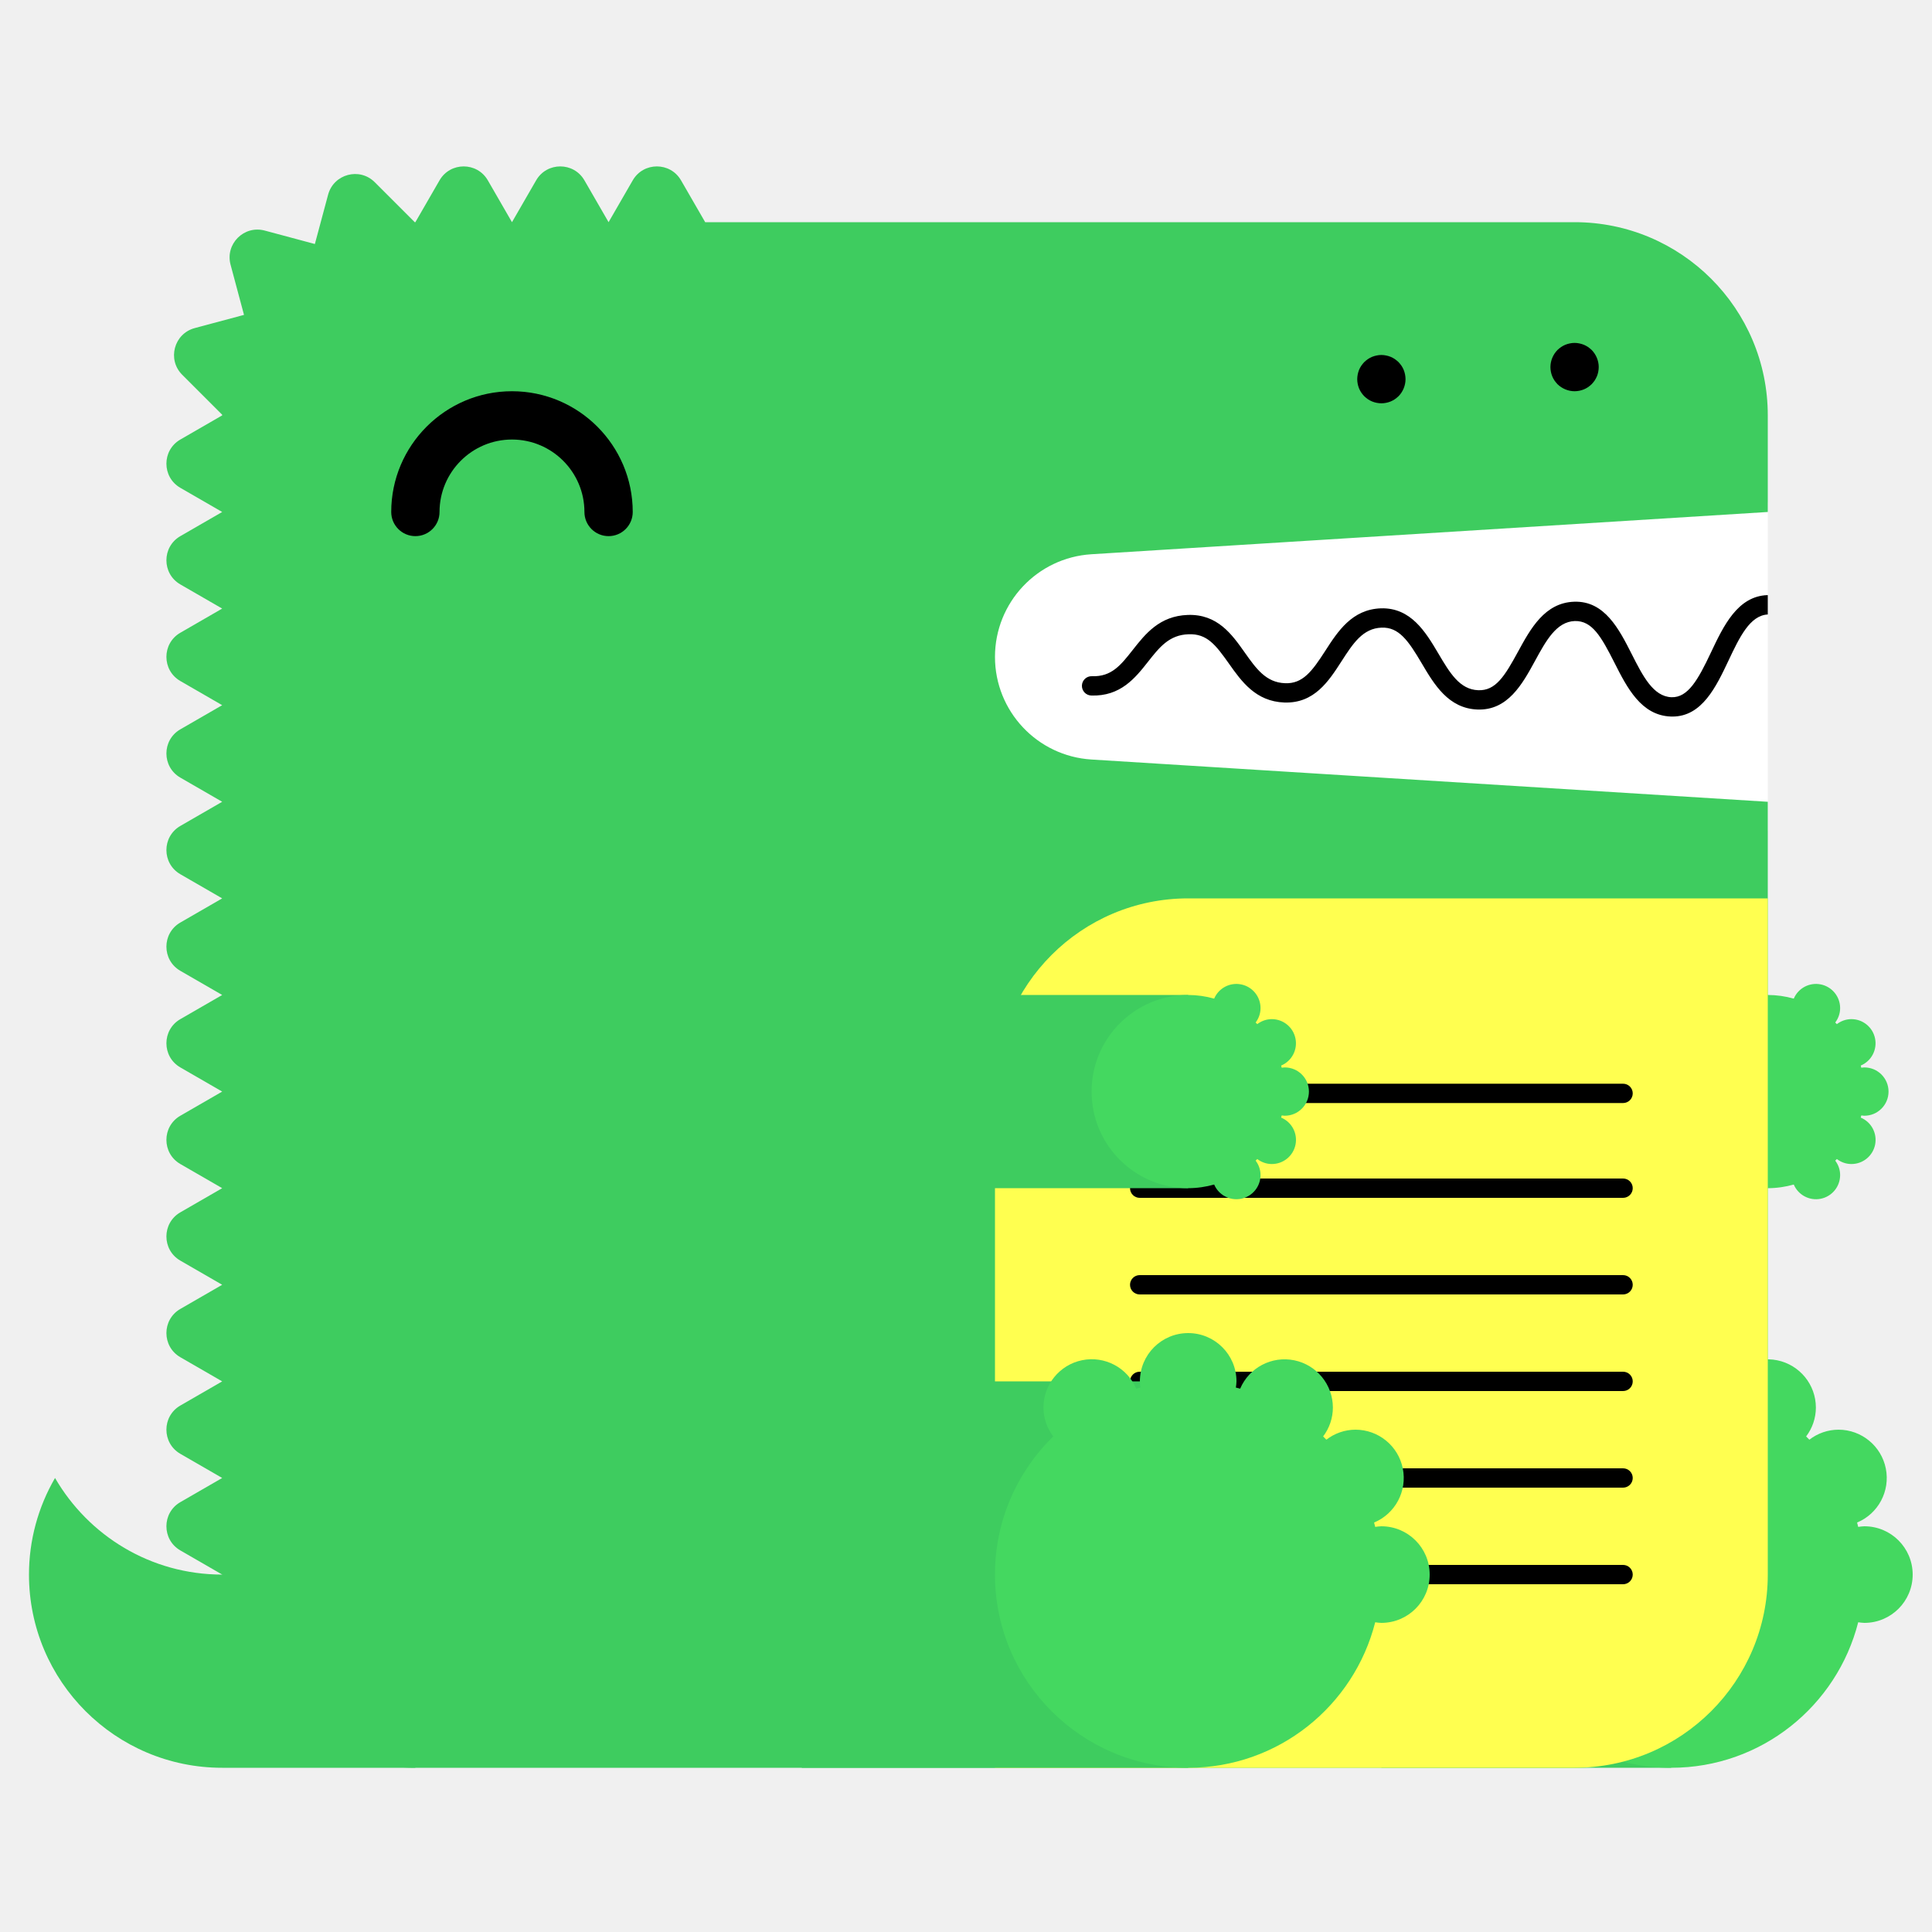
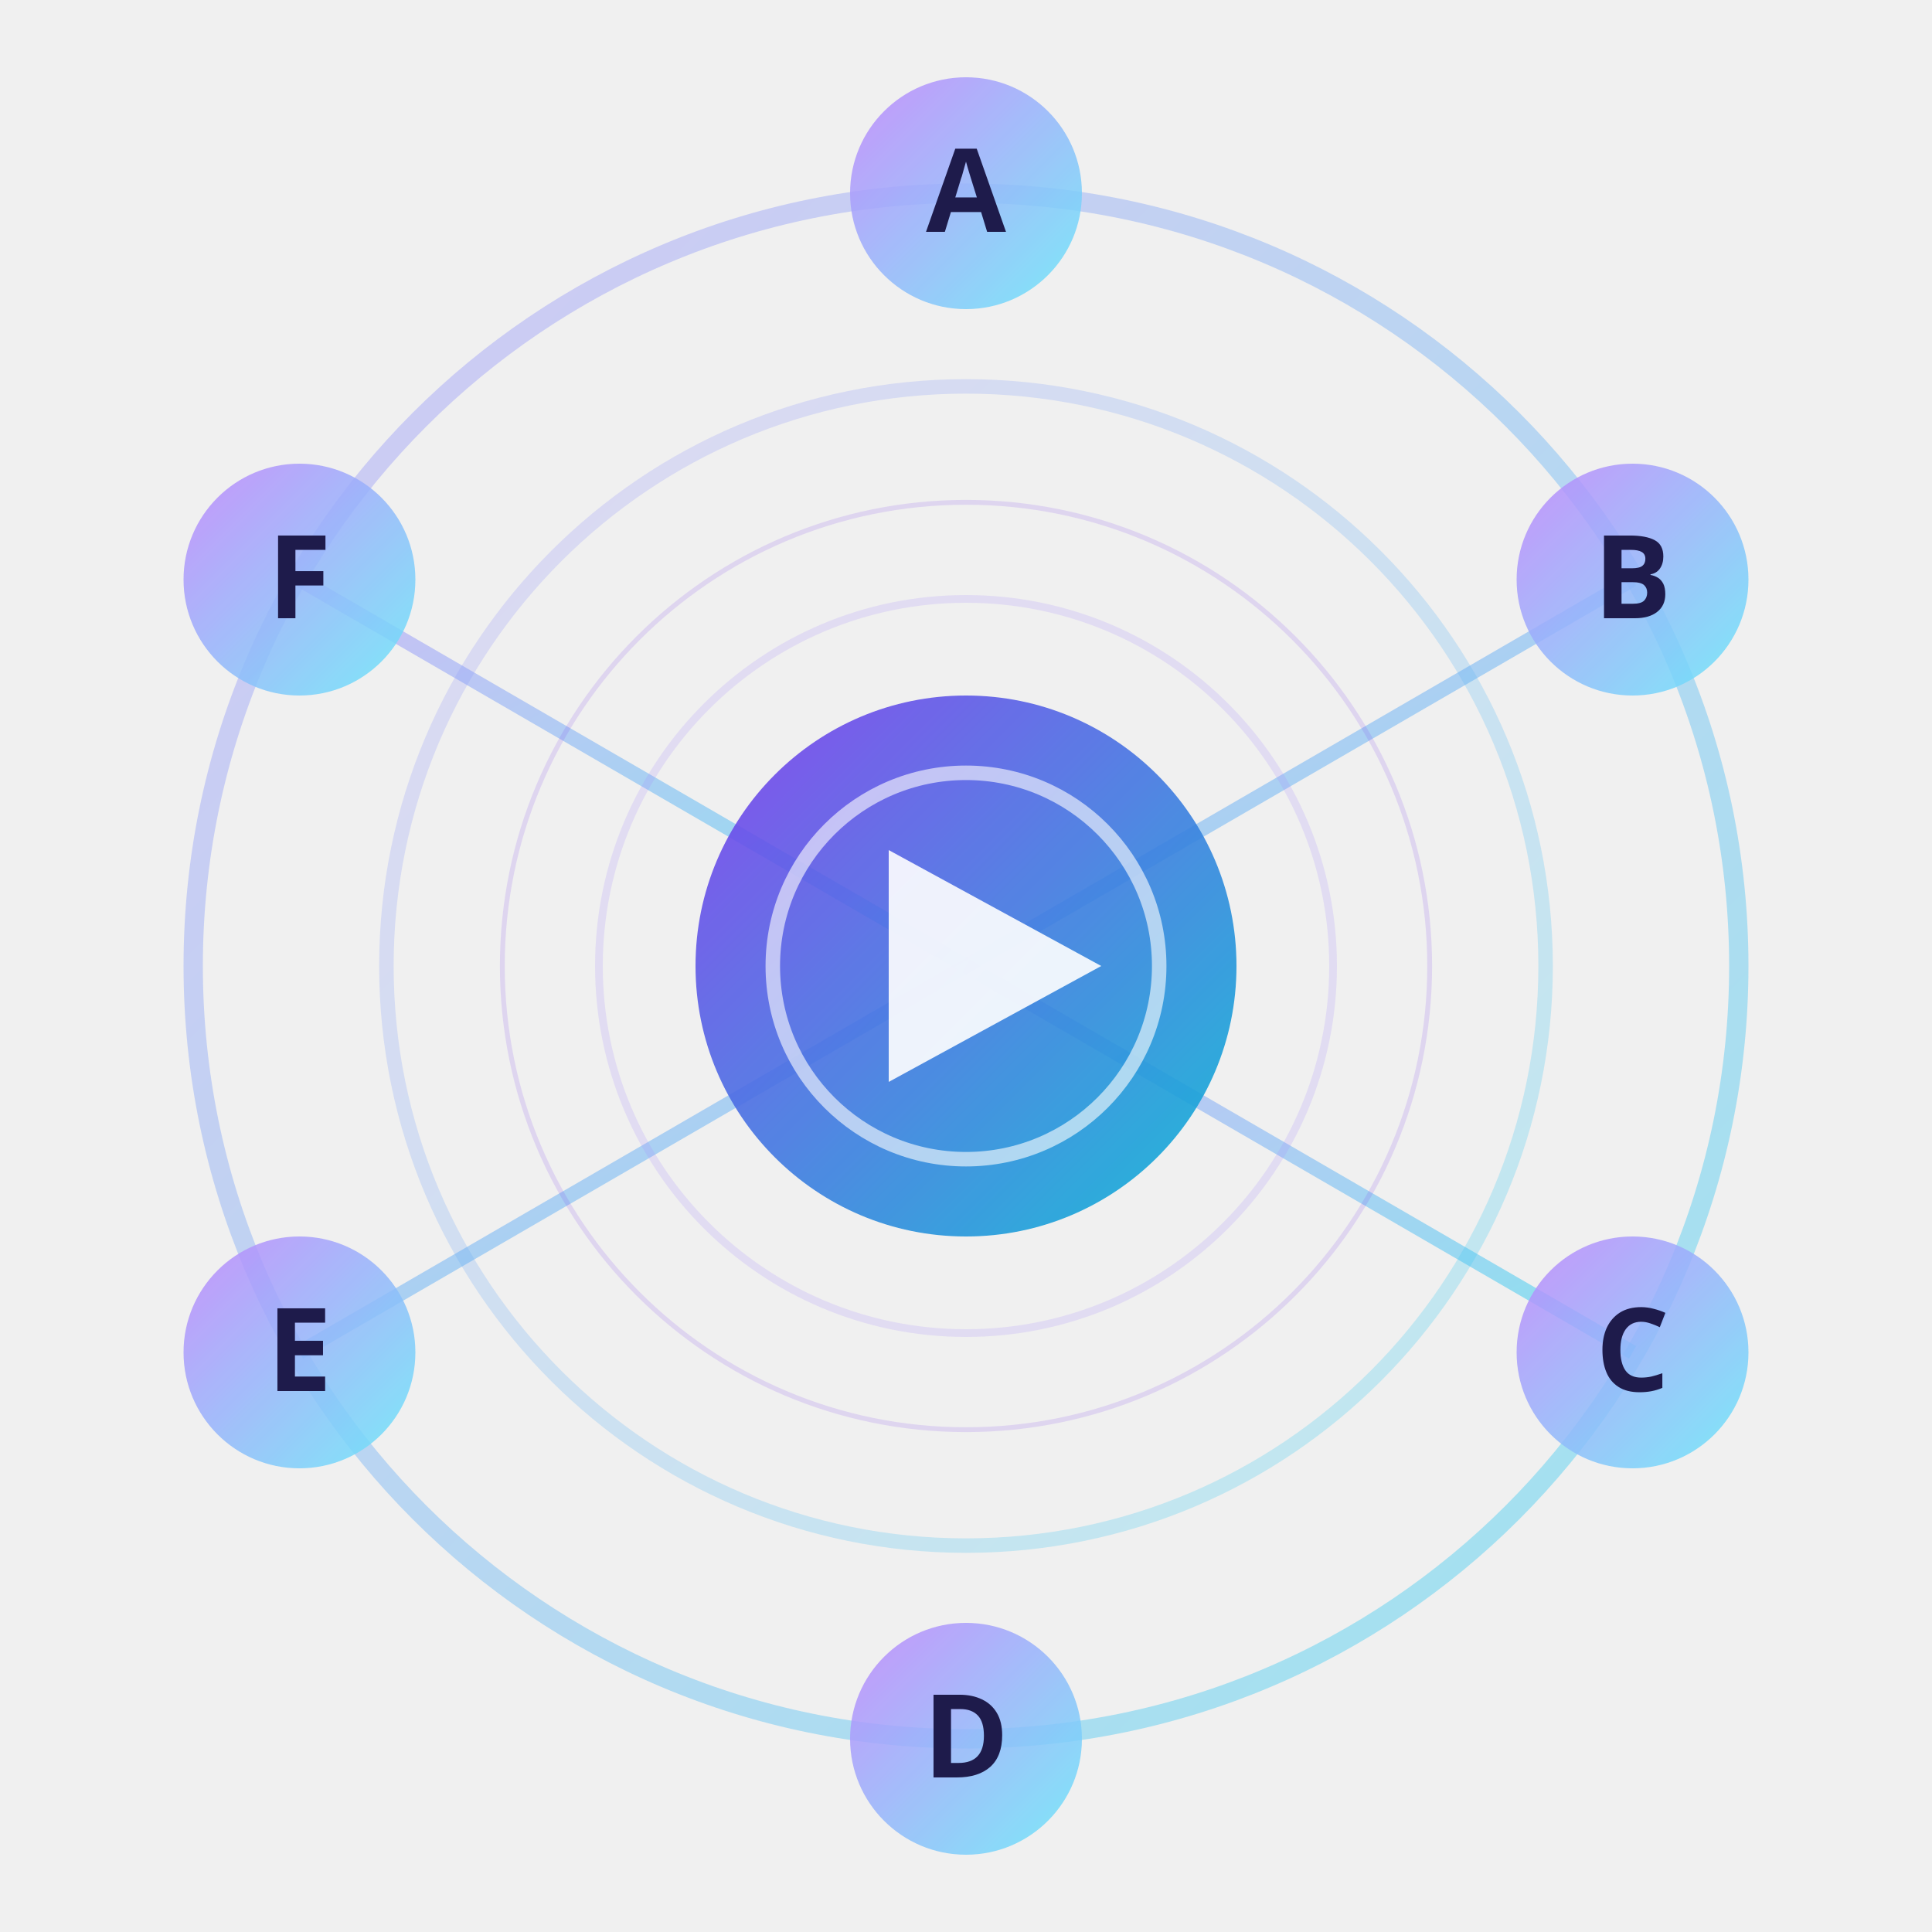
<svg xmlns="http://www.w3.org/2000/svg" width="200" height="200" viewBox="0 0 200 200">
-   <g fill="none" fill-rule="evenodd">
-     <path fill="#FFF" d="M99 52h84v34H99z" />
-     <path d="M23 163c-7.398 0-13.843-4.027-17.303-10A19.886 19.886 0 0 0 3 163c0 11.046 8.954 20 20 20h20v-20H23z" fill="#3ECC5F" />
-     <path d="M112.98 57.376L183 53V43c0-11.046-8.954-20-20-20H73l-2.5-4.33c-1.112-1.925-3.889-1.925-5 0L63 23l-2.5-4.33c-1.111-1.925-3.889-1.925-5 0L53 23l-2.5-4.33c-1.111-1.925-3.889-1.925-5 0L43 23c-.022 0-.042.003-.065.003l-4.142-4.141c-1.57-1.571-4.252-.853-4.828 1.294l-1.369 5.104-5.192-1.392c-2.148-.575-4.111 1.389-3.535 3.536l1.39 5.193-5.102 1.367c-2.148.576-2.867 3.259-1.296 4.83l4.142 4.142c0 .021-.003.042-.003.064l-4.33 2.5c-1.925 1.111-1.925 3.889 0 5L23 53l-4.33 2.5c-1.925 1.111-1.925 3.889 0 5L23 63l-4.33 2.5c-1.925 1.111-1.925 3.889 0 5L23 73l-4.33 2.5c-1.925 1.111-1.925 3.889 0 5L23 83l-4.33 2.5c-1.925 1.111-1.925 3.889 0 5L23 93l-4.33 2.5c-1.925 1.111-1.925 3.889 0 5L23 103l-4.33 2.5c-1.925 1.111-1.925 3.889 0 5L23 113l-4.33 2.5c-1.925 1.111-1.925 3.889 0 5L23 123l-4.33 2.5c-1.925 1.111-1.925 3.889 0 5L23 133l-4.33 2.5c-1.925 1.111-1.925 3.889 0 5L23 143l-4.33 2.5c-1.925 1.111-1.925 3.889 0 5L23 153l-4.33 2.5c-1.925 1.111-1.925 3.889 0 5L23 163c0 11.046 8.954 20 20 20h120c11.046 0 20-8.954 20-20V83l-70.02-4.376A10.645 10.645 0 0 1 103 68c0-5.621 4.37-10.273 9.98-10.624" fill="#3ECC5F" />
-     <path fill="#3ECC5F" d="M143 183h30v-40h-30z" />
-     <path d="M193 158c-.219 0-.428.037-.639.064-.038-.15-.074-.301-.116-.451A5 5 0 0 0 190.32 148a4.96 4.96 0 0 0-3.016 1.036 26.531 26.531 0 0 0-.335-.336 4.955 4.955 0 0 0 1.011-2.987 5 5 0 0 0-9.599-1.959c-.148-.042-.297-.077-.445-.115.027-.211.064-.42.064-.639a5 5 0 0 0-5-5 5 5 0 0 0-5 5c0 .219.037.428.064.639-.148.038-.297.073-.445.115a4.998 4.998 0 0 0-9.599 1.959c0 1.125.384 2.151 1.011 2.987-3.717 3.632-6.031 8.693-6.031 14.3 0 11.046 8.954 20 20 20 9.339 0 17.16-6.41 19.361-15.064.211.027.42.064.639.064a5 5 0 0 0 5-5 5 5 0 0 0-5-5" fill="#44D860" />
-     <path fill="#3ECC5F" d="M153 123h30v-20h-30z" />
-     <path d="M193 115.5a2.5 2.5 0 1 0 0-5c-.109 0-.214.019-.319.032-.02-.075-.037-.15-.058-.225a2.501 2.501 0 0 0-.963-4.807c-.569 0-1.088.197-1.508.518a6.653 6.653 0 0 0-.168-.168c.314-.417.506-.931.506-1.494a2.5 2.5 0 0 0-4.8-.979A9.987 9.987 0 0 0 183 103c-5.522 0-10 4.478-10 10s4.478 10 10 10c.934 0 1.833-.138 2.69-.377a2.5 2.5 0 0 0 4.8-.979c0-.563-.192-1.077-.506-1.494.057-.055.113-.111.168-.168.42.321.939.518 1.508.518a2.5 2.5 0 0 0 .963-4.807c.021-.074.038-.15.058-.225.105.013.21.032.319.032" fill="#44D860" />
-     <path d="M63 55.5a2.5 2.5 0 0 1-2.5-2.5c0-4.136-3.364-7.5-7.5-7.5s-7.5 3.364-7.5 7.5a2.5 2.5 0 1 1-5 0c0-6.893 5.607-12.5 12.5-12.5S65.5 46.107 65.5 53a2.5 2.5 0 0 1-2.5 2.5" fill="#000" />
-     <path d="M103 183h60c11.046 0 20-8.954 20-20V93h-60c-11.046 0-20 8.954-20 20v70z" fill="#FFFF50" />
-     <path d="M168.02 124h-50.04a1 1 0 1 1 0-2h50.04a1 1 0 1 1 0 2m0 20h-50.04a1 1 0 1 1 0-2h50.04a1 1 0 1 1 0 2m0 20h-50.04a1 1 0 1 1 0-2h50.04a1 1 0 1 1 0 2m0-49.814h-50.04a1 1 0 1 1 0-2h50.04a1 1 0 1 1 0 2m0 19.814h-50.04a1 1 0 1 1 0-2h50.04a1 1 0 1 1 0 2m0 20h-50.04a1 1 0 1 1 0-2h50.04a1 1 0 1 1 0 2M183 61.611c-.012 0-.022-.006-.034-.005-3.09.105-4.552 3.196-5.842 5.923-1.346 2.85-2.387 4.703-4.093 4.647-1.889-.068-2.969-2.202-4.113-4.46-1.314-2.594-2.814-5.536-5.963-5.426-3.046.104-4.513 2.794-5.807 5.167-1.377 2.528-2.314 4.065-4.121 3.994-1.927-.07-2.951-1.805-4.136-3.813-1.321-2.236-2.848-4.75-5.936-4.664-2.994.103-4.465 2.385-5.763 4.4-1.373 2.13-2.335 3.428-4.165 3.351-1.973-.07-2.992-1.51-4.171-3.177-1.324-1.873-2.816-3.993-5.895-3.89-2.928.1-4.399 1.97-5.696 3.618-1.232 1.564-2.194 2.802-4.229 2.724a1 1 0 0 0-.072 2c3.017.101 4.545-1.8 5.872-3.487 1.177-1.496 2.193-2.787 4.193-2.855 1.926-.082 2.829 1.115 4.195 3.045 1.297 1.834 2.769 3.914 5.731 4.021 3.103.104 4.596-2.215 5.918-4.267 1.182-1.834 2.202-3.417 4.15-3.484 1.793-.067 2.769 1.35 4.145 3.681 1.297 2.197 2.766 4.686 5.787 4.796 3.125.108 4.634-2.62 5.949-5.035 1.139-2.088 2.214-4.06 4.119-4.126 1.793-.042 2.728 1.595 4.111 4.33 1.292 2.553 2.757 5.445 5.825 5.556l.169.003c3.064 0 4.518-3.075 5.805-5.794 1.139-2.41 2.217-4.68 4.067-4.773v-2z" fill="#000" />
-     <path fill="#3ECC5F" d="M83 183h40v-40H83z" />
-     <path d="M143 158c-.219 0-.428.037-.639.064-.038-.15-.074-.301-.116-.451A5 5 0 0 0 140.32 148a4.96 4.96 0 0 0-3.016 1.036 26.531 26.531 0 0 0-.335-.336 4.955 4.955 0 0 0 1.011-2.987 5 5 0 0 0-9.599-1.959c-.148-.042-.297-.077-.445-.115.027-.211.064-.42.064-.639a5 5 0 0 0-5-5 5 5 0 0 0-5 5c0 .219.037.428.064.639-.148.038-.297.073-.445.115a4.998 4.998 0 0 0-9.599 1.959c0 1.125.384 2.151 1.011 2.987-3.717 3.632-6.031 8.693-6.031 14.3 0 11.046 8.954 20 20 20 9.339 0 17.16-6.41 19.361-15.064.211.027.42.064.639.064a5 5 0 0 0 5-5 5 5 0 0 0-5-5" fill="#44D860" />
-     <path fill="#3ECC5F" d="M83 123h40v-20H83z" />
-     <path d="M133 115.5a2.5 2.5 0 1 0 0-5c-.109 0-.214.019-.319.032-.02-.075-.037-.15-.058-.225a2.501 2.501 0 0 0-.963-4.807c-.569 0-1.088.197-1.508.518a6.653 6.653 0 0 0-.168-.168c.314-.417.506-.931.506-1.494a2.5 2.5 0 0 0-4.8-.979A9.987 9.987 0 0 0 123 103c-5.522 0-10 4.478-10 10s4.478 10 10 10c.934 0 1.833-.138 2.69-.377a2.5 2.5 0 0 0 4.8-.979c0-.563-.192-1.077-.506-1.494.057-.055.113-.111.168-.168.42.321.939.518 1.508.518a2.5 2.5 0 0 0 .963-4.807c.021-.074.038-.15.058-.225.105.013.21.032.319.032" fill="#44D860" />
-     <path d="M143 41.75c-.16 0-.33-.02-.49-.05a2.52 2.52 0 0 1-.47-.14c-.15-.06-.29-.14-.431-.23-.13-.09-.259-.2-.38-.31-.109-.12-.219-.24-.309-.38s-.17-.28-.231-.43a2.619 2.619 0 0 1-.189-.96c0-.16.02-.33.05-.49.03-.16.08-.31.139-.47.061-.15.141-.29.231-.43.09-.13.2-.26.309-.38.121-.11.25-.22.38-.31.141-.09.281-.17.431-.23.149-.06.31-.11.47-.14.32-.07.65-.07.98 0 .159.03.32.08.47.14.149.06.29.14.43.23.13.09.259.2.38.31.11.12.22.25.31.38.09.14.17.28.23.43.06.16.11.31.14.47.029.16.05.33.05.49 0 .66-.271 1.31-.73 1.77-.121.11-.25.22-.38.31-.14.09-.281.17-.43.23a2.565 2.565 0 0 1-.96.19m20-1.25c-.66 0-1.3-.27-1.771-.73a3.802 3.802 0 0 1-.309-.38c-.09-.14-.17-.28-.231-.43a2.619 2.619 0 0 1-.189-.96c0-.66.27-1.3.729-1.77.121-.11.25-.22.38-.31.141-.09.281-.17.431-.23.149-.06.31-.11.47-.14.32-.07.66-.07.98 0 .159.03.32.08.47.14.149.06.29.14.43.23.13.09.259.2.38.31.459.47.73 1.11.73 1.77 0 .16-.021.33-.05.49-.03.16-.08.32-.14.47-.07.15-.14.29-.23.43-.09.13-.2.26-.31.38-.121.11-.25.22-.38.31-.14.09-.281.17-.43.23a2.565 2.565 0 0 1-.96.19" fill="#000" />
-   </g>
+   <defs>
+     <linearGradient id="core" x1="0%" y1="0%" x2="100%" y2="100%">
+       <stop offset="0%" style="stop-color:#7c3aed" />
+       <stop offset="100%" style="stop-color:#06b6d4" />
+     </linearGradient>
+     <linearGradient id="ring" x1="0%" y1="0%" x2="100%" y2="100%">
+       <stop offset="0%" style="stop-color:#a78bfa" />
+       <stop offset="100%" style="stop-color:#22d3ee" />
+     </linearGradient>
+     <linearGradient id="node" x1="0%" y1="0%" x2="100%" y2="100%">
+       <stop offset="0%" style="stop-color:#c084fc" />
+       <stop offset="100%" style="stop-color:#67e8f9" />
+     </linearGradient>
+   </defs>
+   <circle cx="100" cy="100" r="80" fill="none" stroke="url(#ring)" stroke-width="2" opacity="0.4" />
+   <circle cx="100" cy="100" r="60" fill="none" stroke="url(#ring)" stroke-width="1.5" opacity="0.25" />
+   <line x1="100" y1="100" x2="100" y2="20" stroke="url(#ring)" stroke-width="1.5" opacity="0.5" />
+   <line x1="100" y1="100" x2="169" y2="60" stroke="url(#ring)" stroke-width="1.5" opacity="0.5" />
+   <line x1="100" y1="100" x2="169" y2="140" stroke="url(#ring)" stroke-width="1.5" opacity="0.5" />
+   <line x1="100" y1="100" x2="100" y2="180" stroke="url(#ring)" stroke-width="1.5" opacity="0.5" />
+   <line x1="100" y1="100" x2="31" y2="140" stroke="url(#ring)" stroke-width="1.5" opacity="0.5" />
+   <line x1="100" y1="100" x2="31" y2="60" stroke="url(#ring)" stroke-width="1.5" opacity="0.5" />
+   <circle cx="100" cy="100" r="28" fill="url(#core)" opacity="0.9" />
+   <circle cx="100" cy="100" r="20" fill="none" stroke="#ffffff" stroke-width="1.5" opacity="0.6" />
+   <polygon points="92,88 92,112 114,100" fill="#ffffff" opacity="0.9" />
+   <circle cx="100" cy="20" r="12" fill="url(#node)" opacity="0.85" />
+   <text x="100" y="24" text-anchor="middle" fill="#1e1b4b" font-size="12" font-weight="bold" font-family="system-ui">A</text>
+   <circle cx="169" cy="60" r="12" fill="url(#node)" opacity="0.85" />
+   <text x="169" y="64" text-anchor="middle" fill="#1e1b4b" font-size="12" font-weight="bold" font-family="system-ui">B</text>
+   <circle cx="169" cy="140" r="12" fill="url(#node)" opacity="0.85" />
+   <text x="169" y="144" text-anchor="middle" fill="#1e1b4b" font-size="12" font-weight="bold" font-family="system-ui">C</text>
+   <circle cx="100" cy="180" r="12" fill="url(#node)" opacity="0.85" />
+   <text x="100" y="184" text-anchor="middle" fill="#1e1b4b" font-size="12" font-weight="bold" font-family="system-ui">D</text>
+   <circle cx="31" cy="140" r="12" fill="url(#node)" opacity="0.85" />
+   <text x="31" y="144" text-anchor="middle" fill="#1e1b4b" font-size="12" font-weight="bold" font-family="system-ui">E</text>
+   <circle cx="31" cy="60" r="12" fill="url(#node)" opacity="0.85" />
+   <text x="31" y="64" text-anchor="middle" fill="#1e1b4b" font-size="12" font-weight="bold" font-family="system-ui">F</text>
+   <circle cx="100" cy="100" r="38" fill="none" stroke="#a78bfa" stroke-width="0.8" opacity="0.2" />
+   <circle cx="100" cy="100" r="48" fill="none" stroke="#7c3aed" stroke-width="0.5" opacity="0.15" />
</svg>
